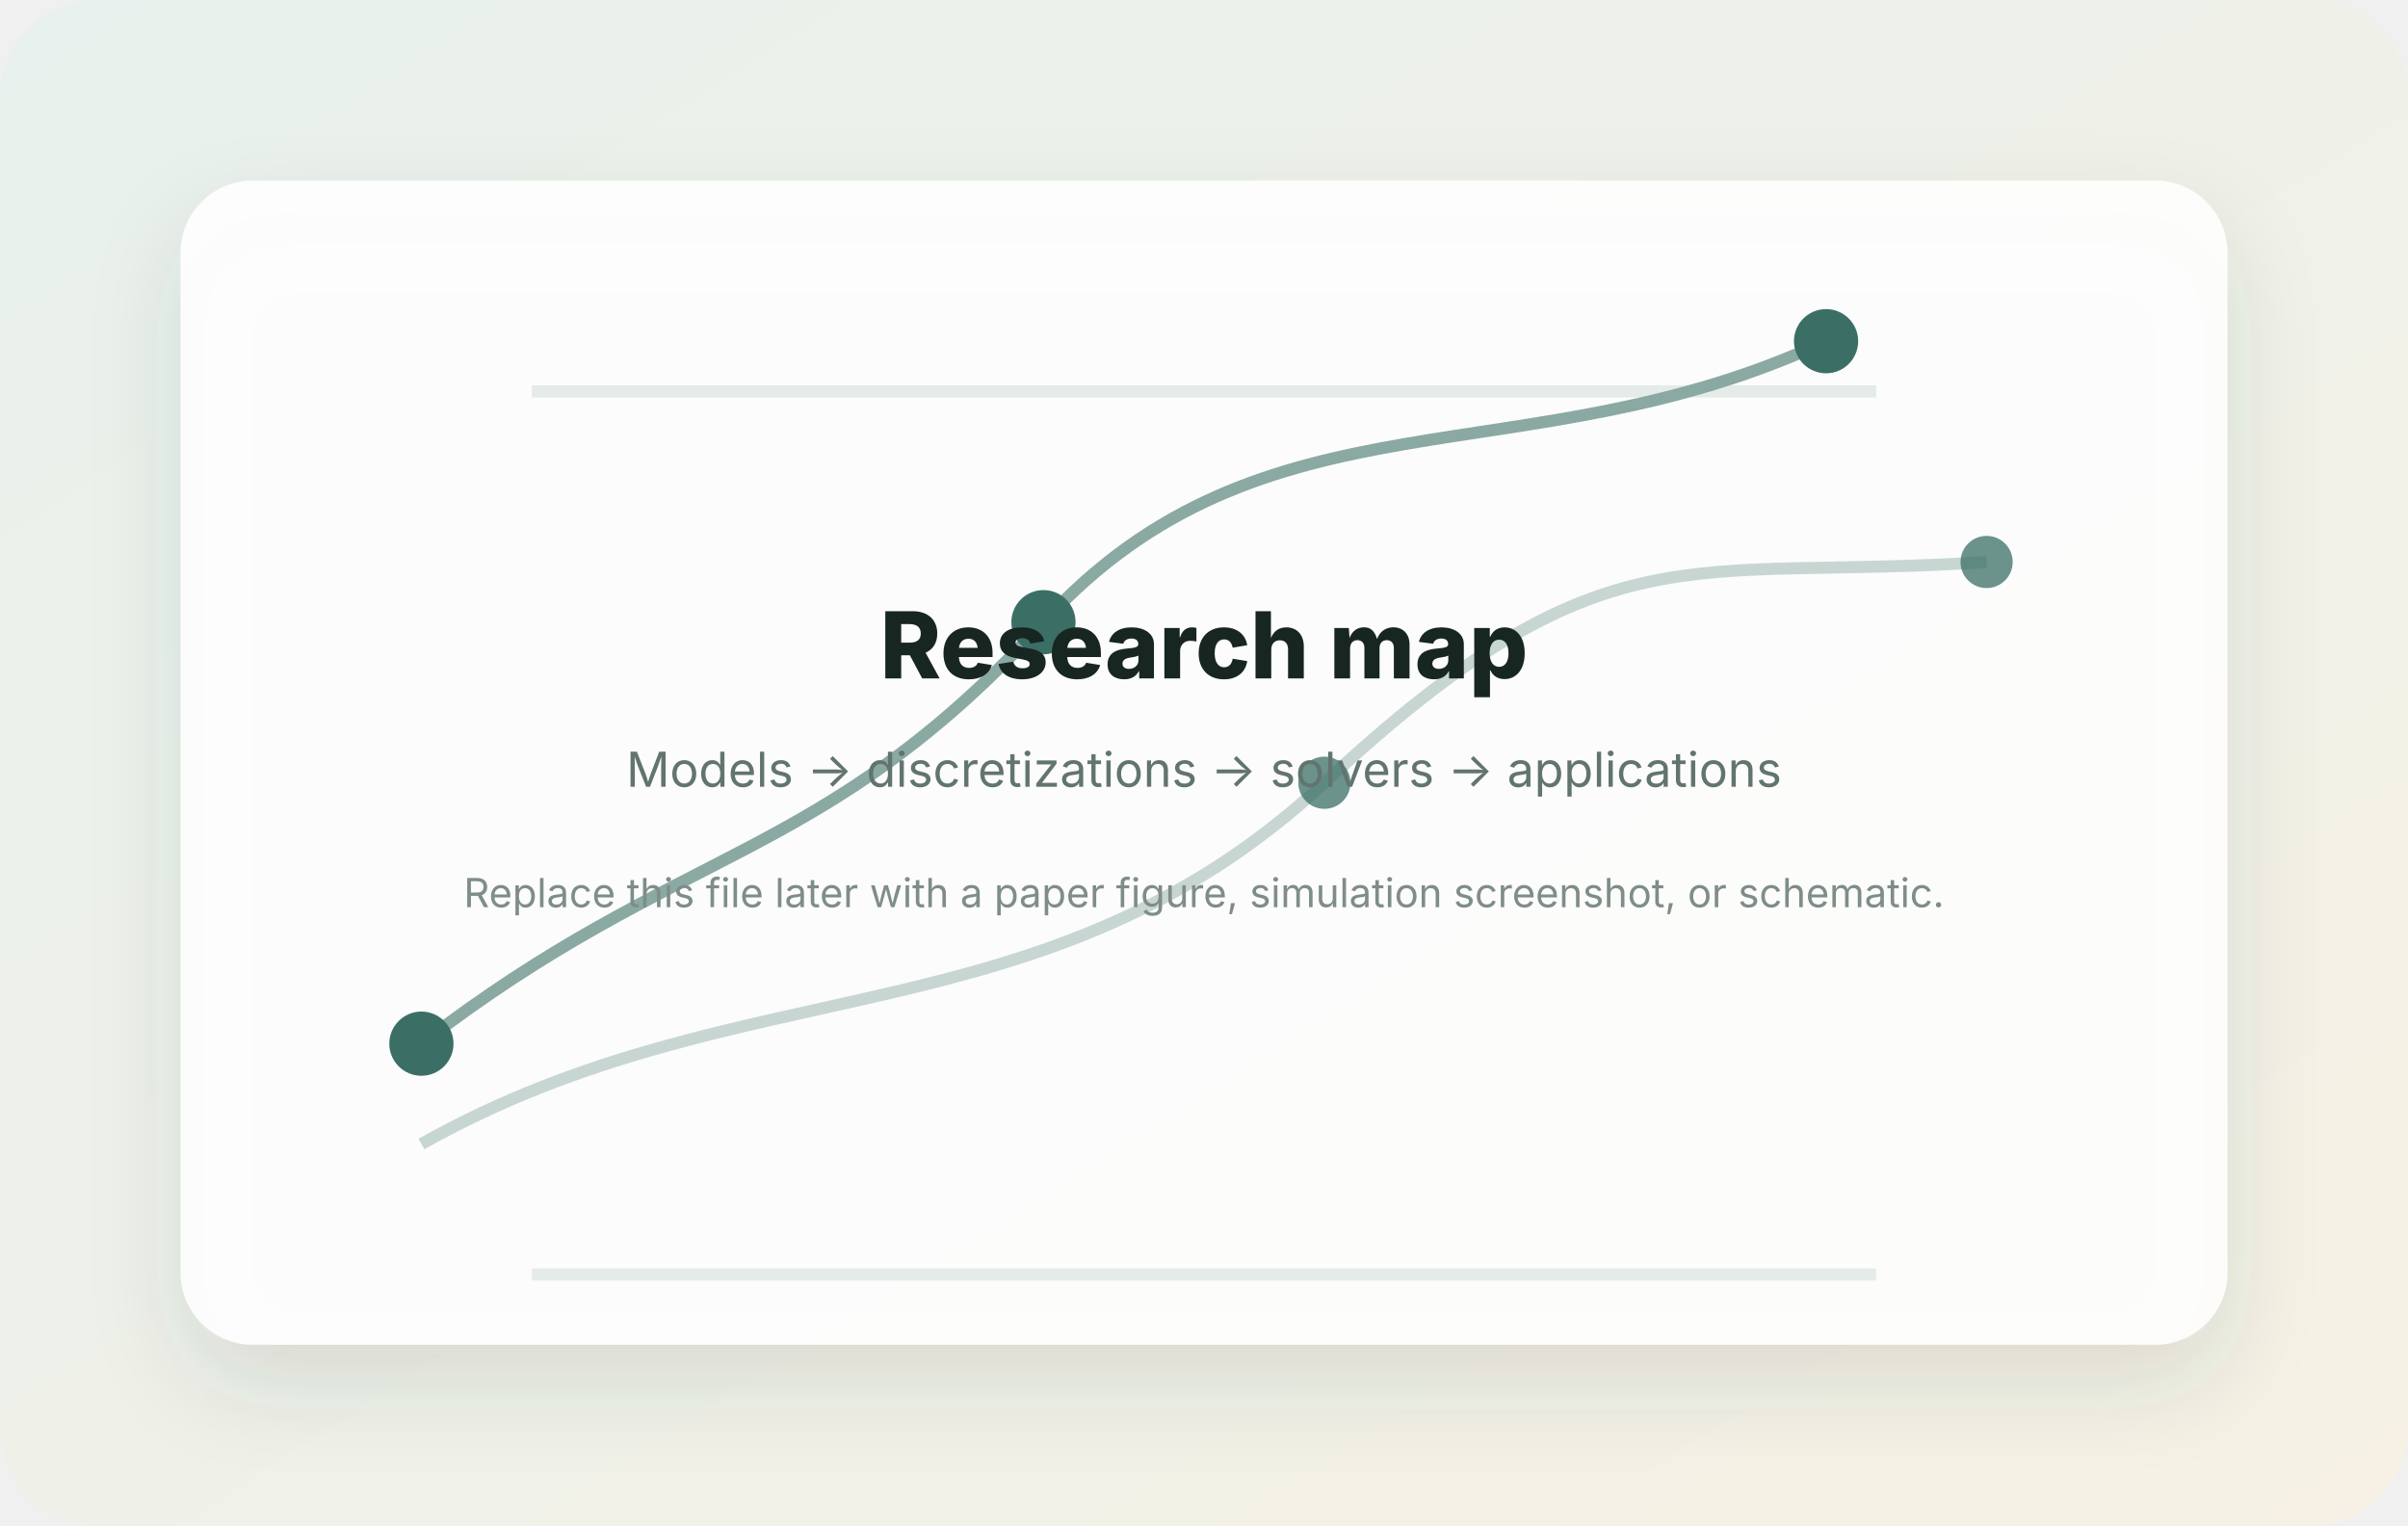
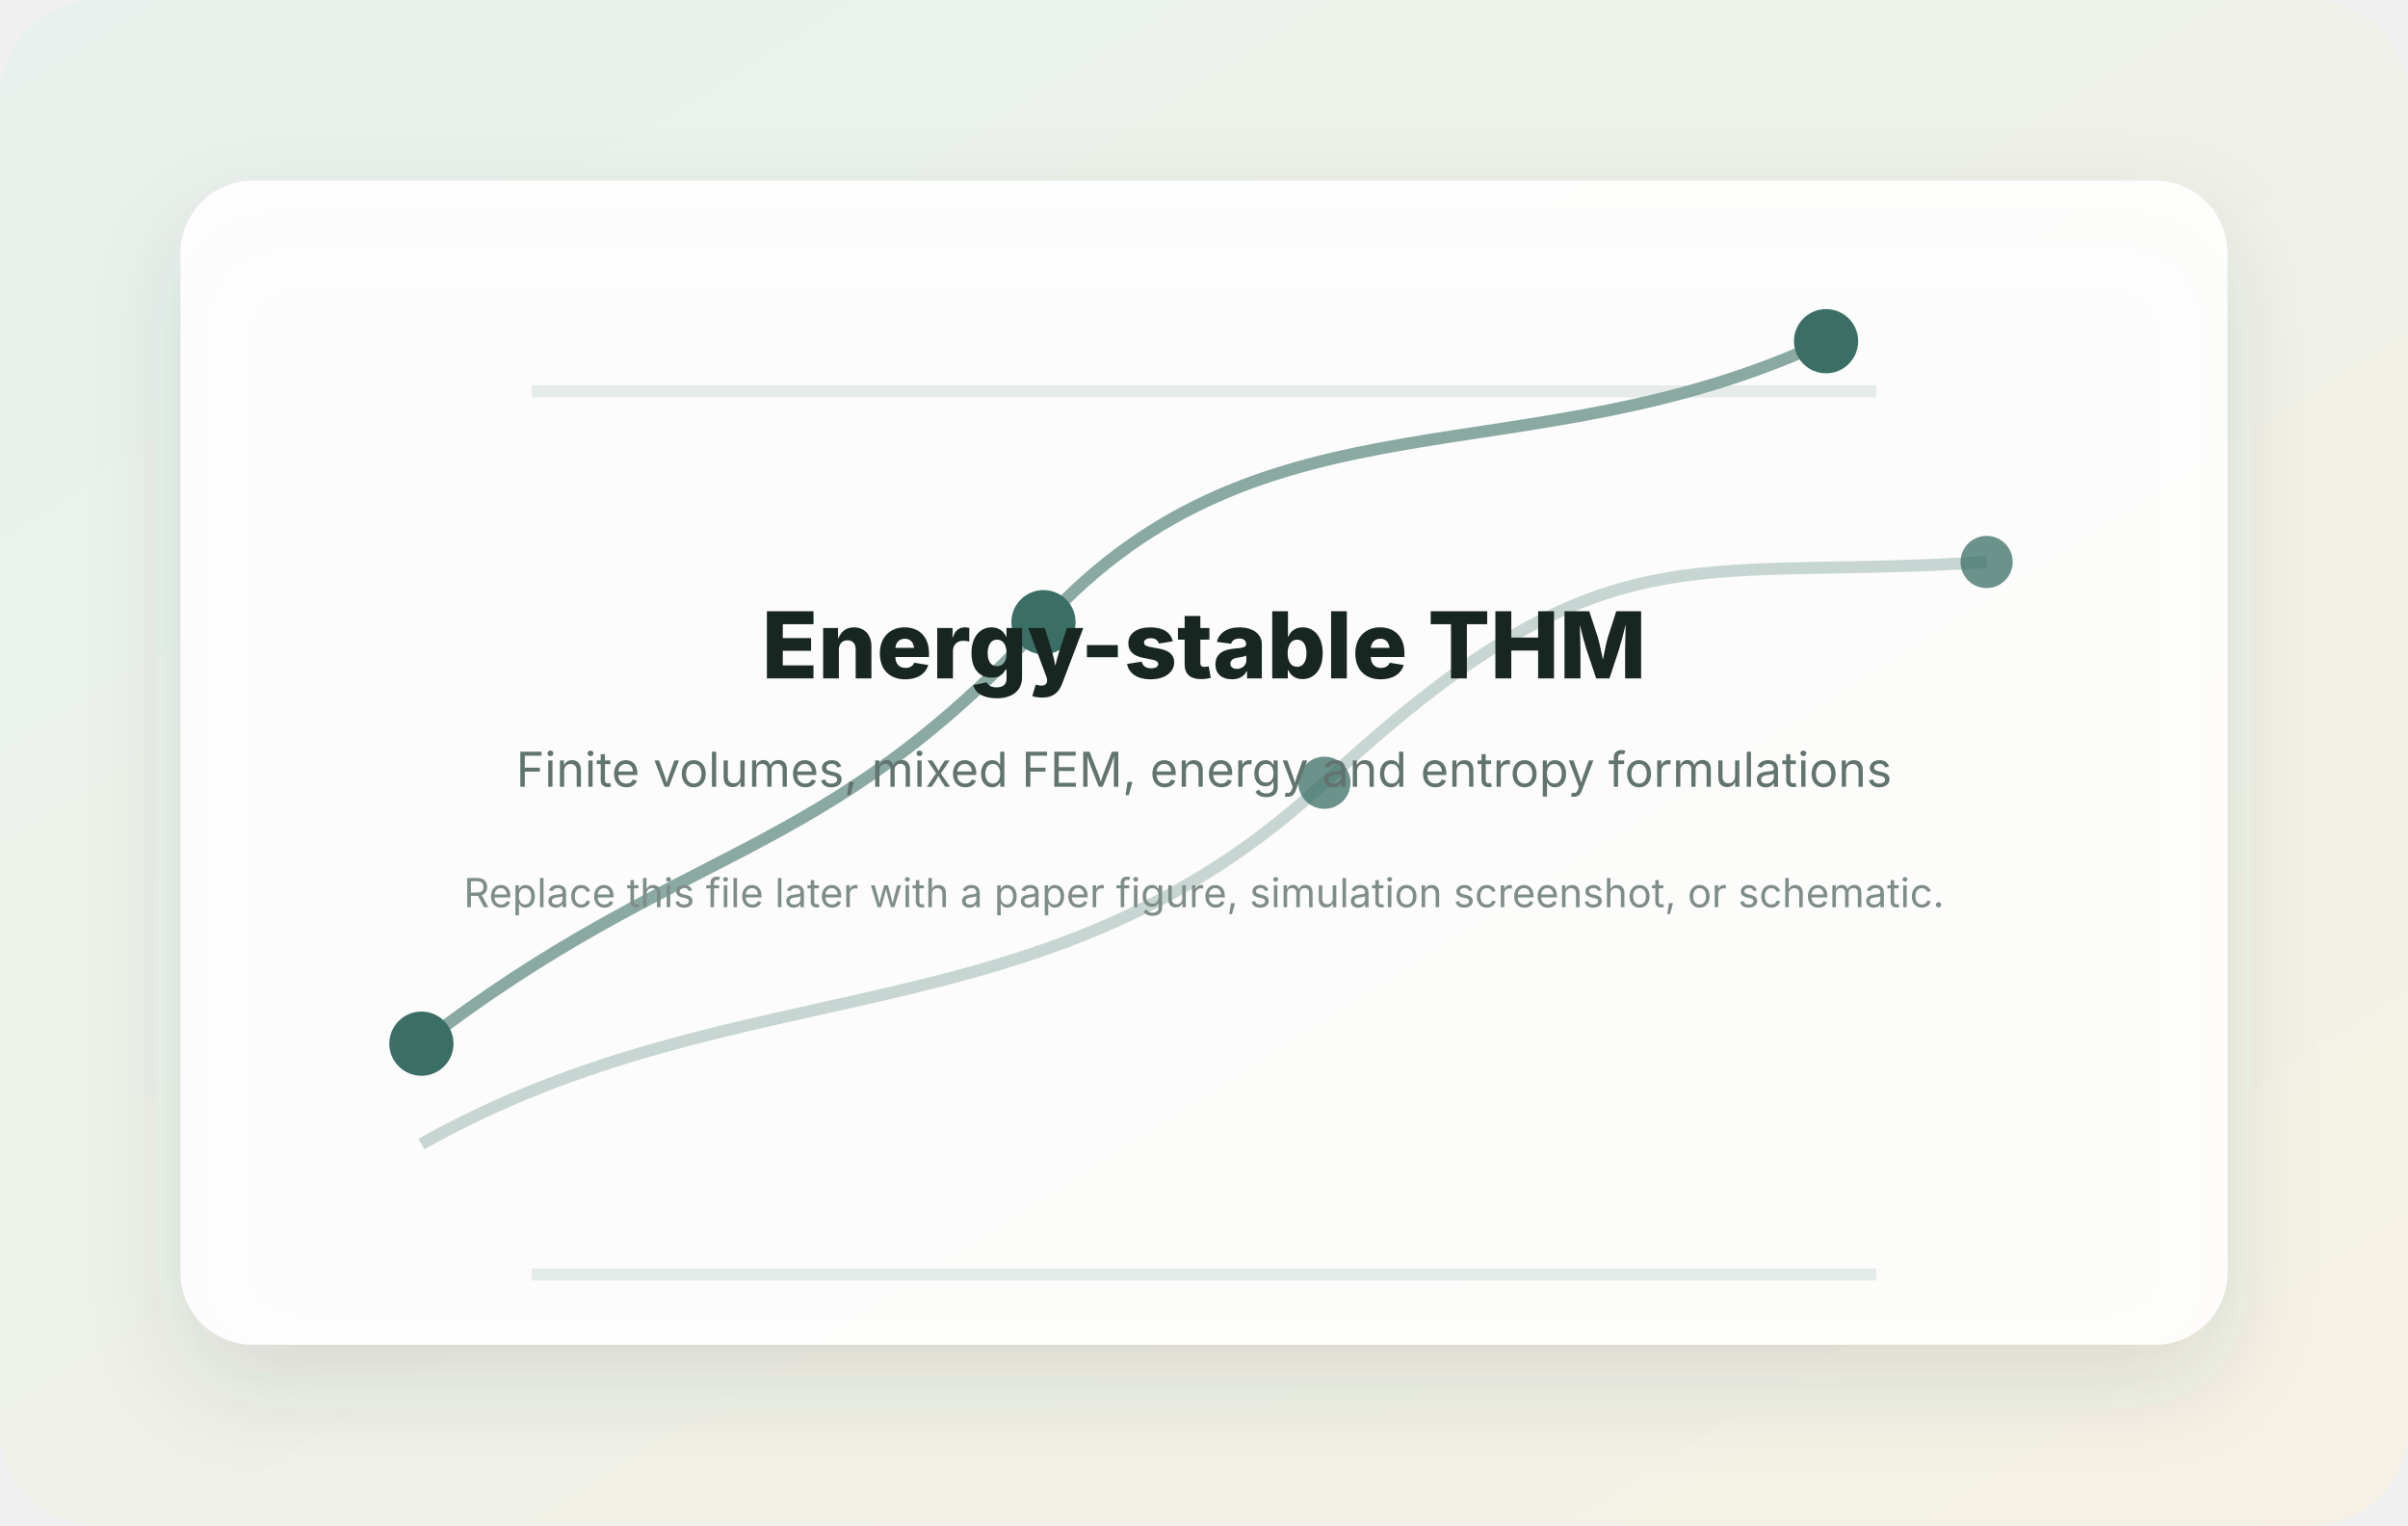
<svg xmlns="http://www.w3.org/2000/svg" width="1200" height="760" viewBox="0 0 1200 760" role="img" aria-labelledby="title desc">
  <defs>
    <linearGradient id="g" x1="0" x2="1" y1="0" y2="1">
      <stop offset="0" stop-color="#e8f1ed" />
      <stop offset="1" stop-color="#f6f1e4" />
    </linearGradient>
    <filter id="shadow" x="-20%" y="-20%" width="140%" height="140%">
      <feDropShadow dx="0" dy="20" stdDeviation="22" flood-color="#29433f" flood-opacity="0.14" />
    </filter>
  </defs>
  <rect width="1200" height="760" rx="48" fill="url(#g)" />
  <g filter="url(#shadow)">
    <rect x="90" y="90" width="1020" height="580" rx="36" fill="#ffffff" opacity="0.88" />
  </g>
  <g fill="none" stroke="#84a59d" stroke-width="6" opacity="0.95">
    <path d="M210 520 C340 420, 410 430, 520 310 S760 240, 910 170" />
    <path d="M210 570 C370 480, 520 520, 660 390 S840 290, 990 280" opacity="0.45" />
    <path d="M265 195 h670" opacity="0.20" />
    <path d="M265 635 h670" opacity="0.20" />
  </g>
  <g fill="#3b6f66">
    <circle cx="210" cy="520" r="16" />
    <circle cx="520" cy="310" r="16" />
    <circle cx="910" cy="170" r="16" />
    <circle cx="660" cy="390" r="13" opacity="0.75" />
    <circle cx="990" cy="280" r="13" opacity="0.75" />
  </g>
  <g font-family="ui-sans-serif, -apple-system, BlinkMacSystemFont, 'Segoe UI', sans-serif" text-anchor="middle">
-     <text x="600" y="338" font-size="46" font-weight="800" fill="#182622">Research map</text>
-     <text x="600" y="392" font-size="24" fill="#62746f">Models → discretizations → solvers → applications</text>
+     <text x="600" y="338" font-size="46" font-weight="800" fill="#182622">Energy-stable THM</text>
+     <text x="600" y="392" font-size="24" fill="#62746f">Finite volumes, mixed FEM, energy and entropy formulations</text>
    <text x="600" y="452" font-size="20" fill="#7f8d89">Replace this file later with a paper figure, simulation screenshot, or schematic.</text>
  </g>
</svg>
